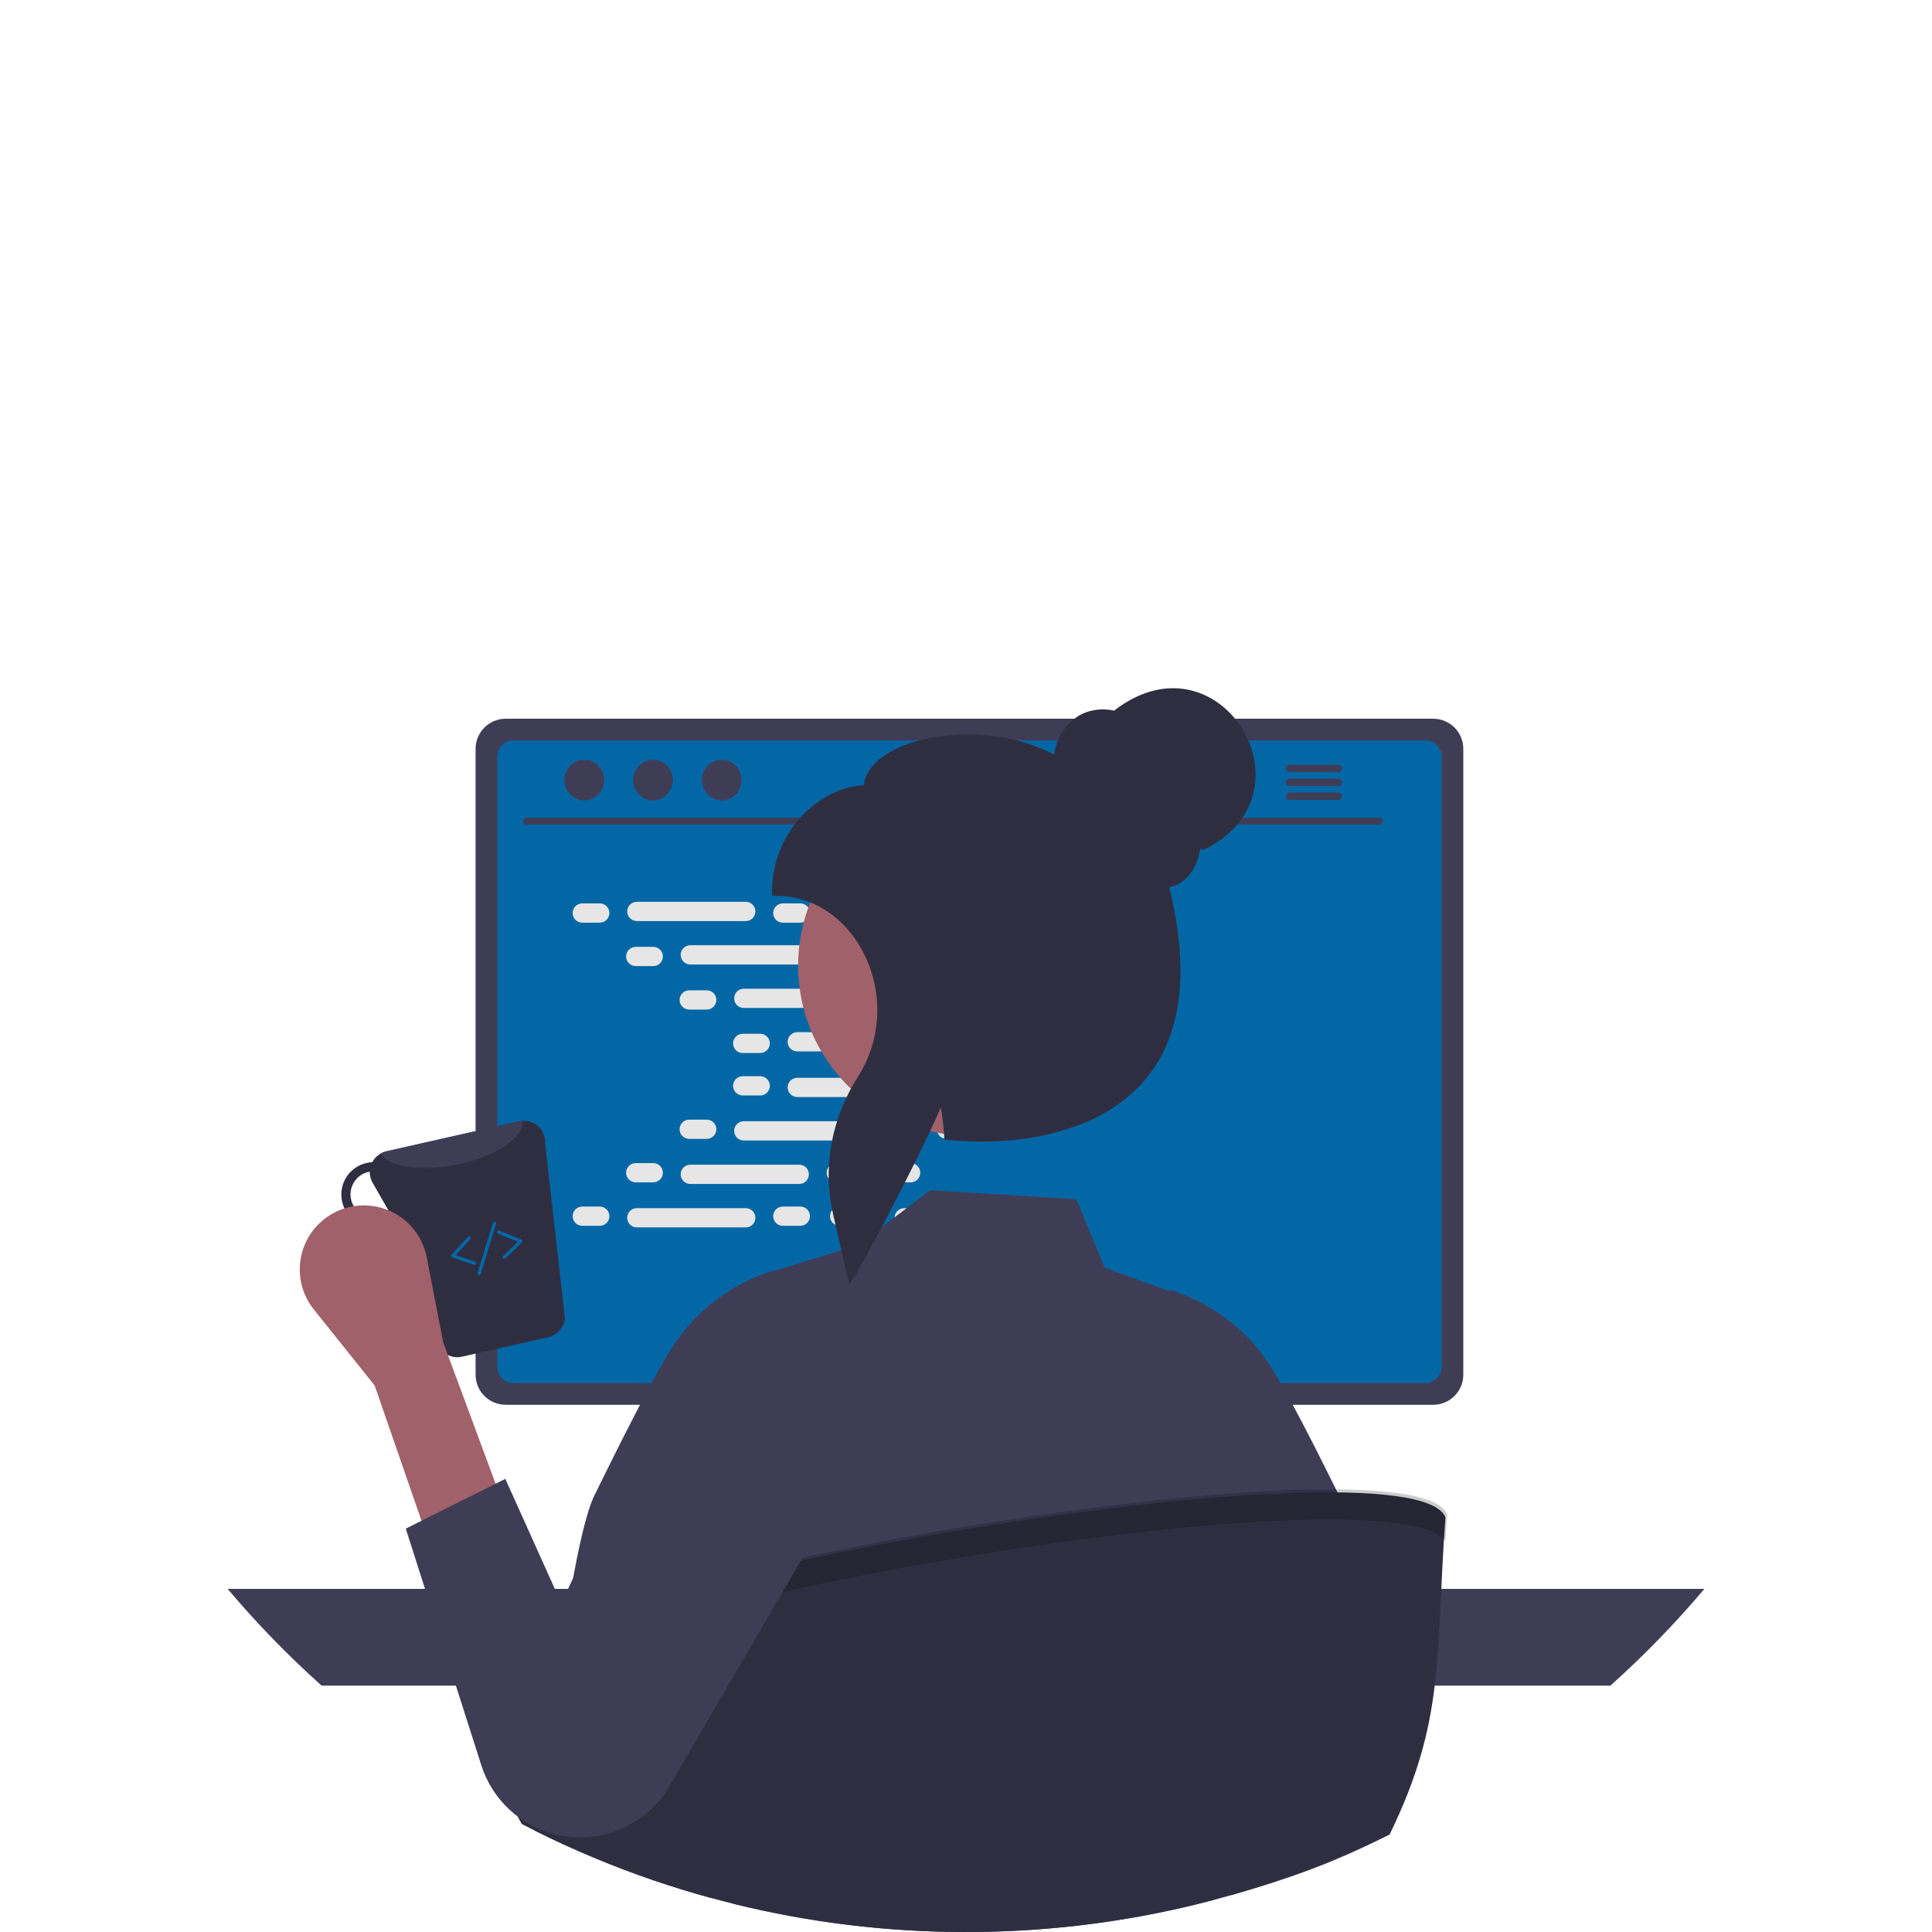
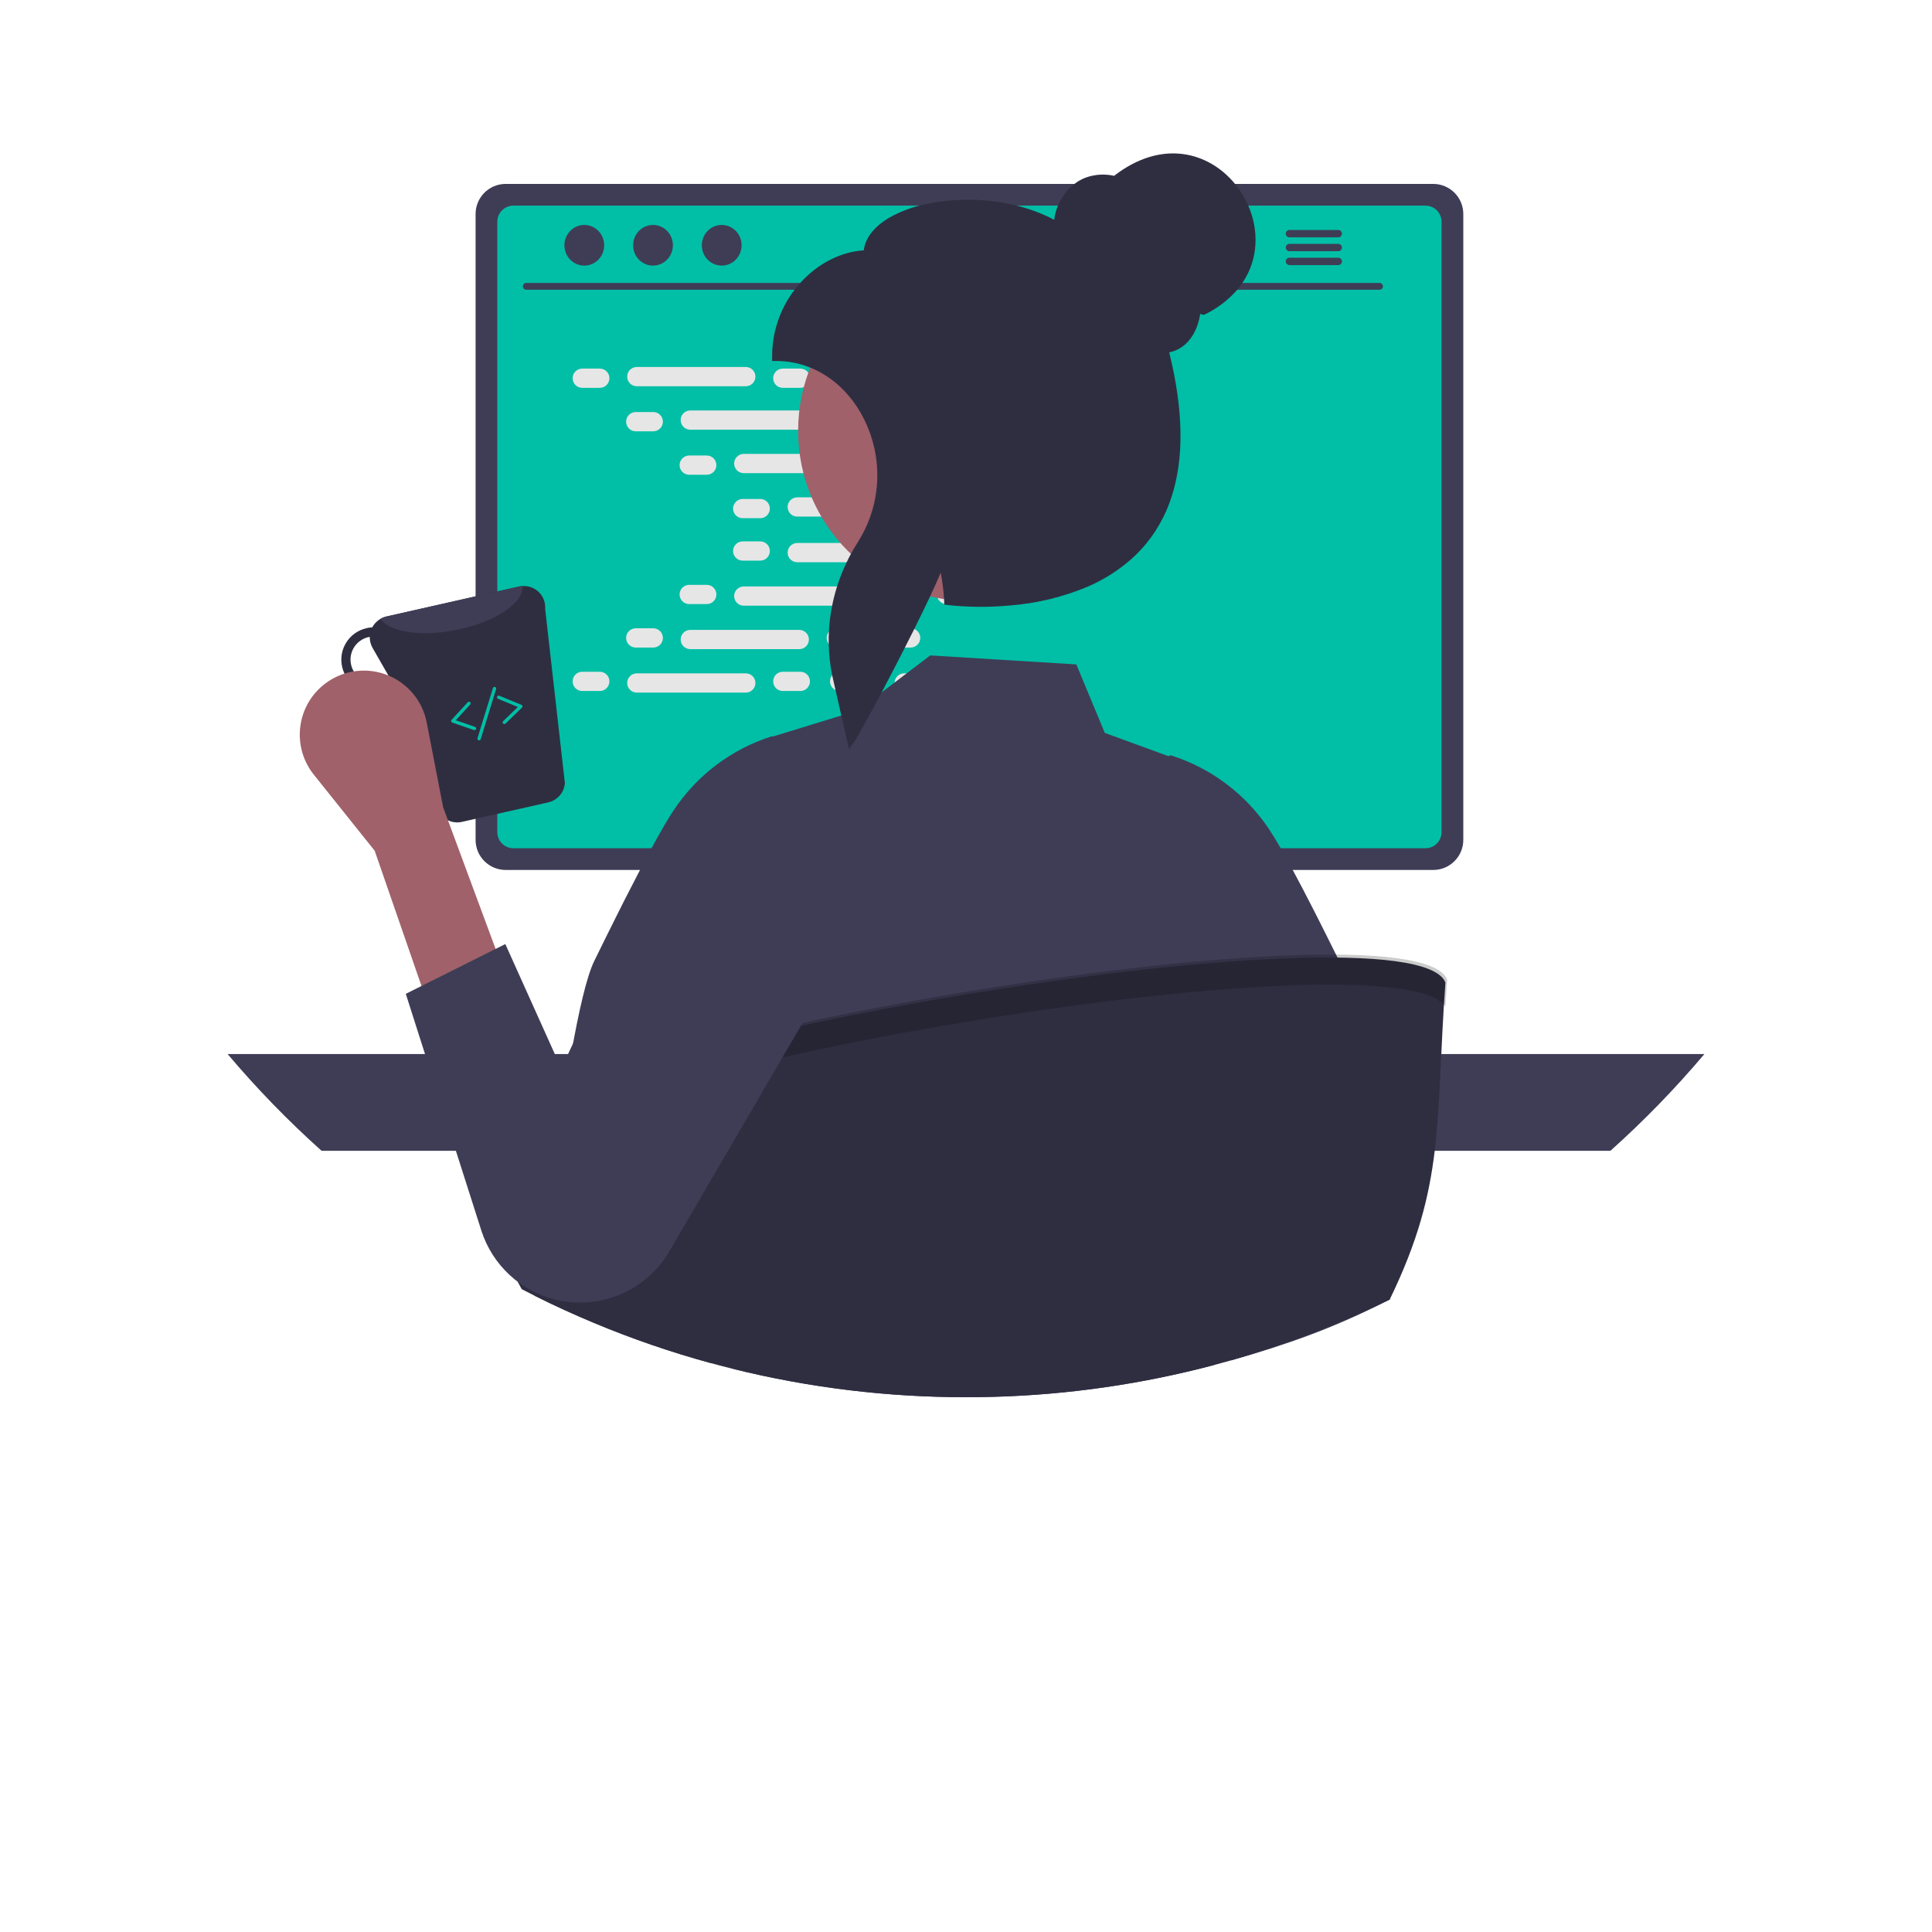
- <svg xmlns="http://www.w3.org/2000/svg" data-name="Layer 1" width="578" height="578" viewBox="0 0 578 578">
-   <path d="M889,450a287.861,287.861,0,0,1-68.09,186.34c-1.6,1.9-3.23,3.77-4.89,5.63a290.588,290.588,0,0,1-67.49,55.99q-8.67,5.205-17.72,9.81c-.61.31-1.23.62-1.84.92-.73.37-1.47.73-2.21,1.09A286.159,286.159,0,0,1,679.24,728q-2.55.72-5.11,1.4a288.588,288.588,0,0,1-65.84,9.49c-1.16.03-2.3.05-3.4.07-.39.01-.77.02-1.15.02-1.25.01-2.49.02-3.74.02a289.271,289.271,0,0,1-69.54-8.43q-3.42-.84-6.81-1.77a285.473,285.473,0,0,1-34.97-12.03q-9-3.75-17.68-8.09c-1.31-.66-2.62-1.32-3.91-2-.55-.27-1.09-.56-1.63-.84a290.458,290.458,0,0,1-81.65-64.06c-1.6-1.79-3.17-3.61-4.72-5.44a289.025,289.025,0,0,1,49.59-419.1c1.64-1.21,3.29-2.41,4.96-3.58q.495-.345.99-.69a286.753,286.753,0,0,1,97.1-43.85c1.98-.49,3.96-.95,5.96-1.38a291.798,291.798,0,0,1,114.68-2.01c1.99.37,3.98.75,5.96,1.16a287.281,287.281,0,0,1,97.1,39.43c.66.42,1.32.84,1.98,1.28,1.33.86,2.66,1.74,3.97,2.63A288.686,288.686,0,0,1,889,450Z" transform="translate(-311 -161)" fill="transparent" />
+ <svg xmlns="http://www.w3.org/2000/svg" data-name="Layer 1" width="578" height="578" viewBox="0 160 578 578">
  <path d="M527,599.51l-92.37,8.2-.99.09V213.66q.495-.345.99-.69a288.323,288.323,0,0,1,62.01-32.94l4.72,65.1.43,5.96,4.67,64.56L507.9,335.51l18.93,261.7Z" transform="translate(-311 -161)" fill="transparent" />
  <path d="M755.43,206.32c.66.42,1.32.84,1.98,1.28V607.8l-1.98-.18-91.37-8.11.17-2.3L683.16,335.51l1.44-19.86,4.67-64.56.43-5.96,4.95-68.27A287.687,287.687,0,0,1,755.43,206.32Z" transform="translate(-311 -161)" fill="transparent" />
  <path d="M755.43,206.32V613.26c0,7.81-5.38,14.16-12,14.16H446.63c-5.48,0-10.13-4.36-11.54-10.31a16.108,16.108,0,0,1-.46-3.85V212.97q-.495.345-.99.69c-1.67,1.17-3.32,2.37-4.96,3.58V613.26a22.919,22.919,0,0,0,6.18,16,17.06,17.06,0,0,0,7.78,4.66,15.118,15.118,0,0,0,3.99.53h296.8a15.249,15.249,0,0,0,4-.53c7.98-2.15,13.95-10.59,13.95-20.66V210.23c-1.31-.89-2.64-1.77-3.97-2.63C756.75,207.16,756.09,206.74,755.43,206.32Z" transform="translate(-311 -161)" fill="transparent" />
  <rect x="120.655" y="84.134" width="326.752" height="5.959" fill="transparent" />
  <path d="M531.73,169.12c1.98-.49,3.96-.95,5.96-1.38V329.55h-5.96Z" transform="translate(-311 -161)" fill="transparent" />
  <path d="M652.37,165.73c1.99.37,3.98.75,5.96,1.16V329.55h-5.96Z" transform="translate(-311 -161)" fill="transparent" />
  <path d="M795.65,597.21H404.34a26.82,26.82,0,0,0,0,53.64H795.65a26.76,26.76,0,0,0,20.12-9.11,27.096,27.096,0,0,0,3.02-4.18,25.54,25.54,0,0,0,1.75-3.56,26.803,26.803,0,0,0-24.89-36.79Z" transform="translate(-311 -161)" fill="transparent" />
  <rect x="122.642" y="154.649" width="324.766" height="19.863" fill="transparent" />
  <path d="M282.045,148.69h5.959a10.925,10.925,0,0,1,10.925,10.925v0a0,0,0,0,1,0,0h-27.809a0,0,0,0,1,0,0v0a10.925,10.925,0,0,1,10.925-10.925Z" fill="transparent" />
  <path d="M820.91,636.34a289.004,289.004,0,0,1-28.12,28.95H407.21a289.004,289.004,0,0,1-28.12-28.95Z" transform="translate(-311 -161)" fill="#3f3d56" />
  <path d="M632.28,536.07H567.36a3.175,3.175,0,0,0-1.03.16,3.448,3.448,0,0,0-2.43,3.3V642.09h71.85V539.53A3.463,3.463,0,0,0,632.28,536.07Zm-24.57,50.6a7.531,7.531,0,0,1-1.56,4.6,7.665,7.665,0,0,1-13.78-4.6v-11.9a7.67,7.67,0,0,1,15.34,0Z" transform="translate(-311 -161)" fill="#2f2e41" />
  <path d="M563.68,638.81v9.89a1.94,1.94,0,0,0,1.93,1.94h68.43a1.946,1.946,0,0,0,1.93-1.94v-9.89Z" transform="translate(-311 -161)" fill="#3f3d56" />
  <path d="M739.78,376.02H462.28a9.011,9.011,0,0,0-9,8.99V572.27a9.007,9.007,0,0,0,9,9h277.5a9.007,9.007,0,0,0,9-9V385.01A9.012,9.012,0,0,0,739.78,376.02Z" transform="translate(-311 -161)" fill="#3f3d56" />
-   <path d="M737.46,382.52H464.59a4.82,4.82,0,0,0-4.81,4.82V569.96a4.818,4.818,0,0,0,4.81,4.81H737.46a4.818,4.818,0,0,0,4.81-4.81V387.34A4.821,4.821,0,0,0,737.46,382.52Z" transform="translate(-311 -161)" fill="#0367a6" />
+   <path d="M737.46,382.52H464.59a4.82,4.82,0,0,0-4.81,4.82V569.96a4.818,4.818,0,0,0,4.81,4.81H737.46a4.818,4.818,0,0,0,4.81-4.81V387.34A4.821,4.821,0,0,0,737.46,382.52Z" transform="translate(-311 -161)" fill="#00bfa6" />
  <path d="M687.24,650.48l-2.52-11.97a2.992,2.992,0,0,0-1.86-2.17,2.894,2.894,0,0,0-1.06-.2H524.49a2.895,2.895,0,0,0-1.06.2,2.993,2.993,0,0,0-1.86,2.17l-2.52,11.97a2.987,2.987,0,0,0,2.92,3.6H684.31a2.948,2.948,0,0,0,2.32-1.11A2.985,2.985,0,0,0,687.24,650.48Z" transform="translate(-311 -161)" fill="#2f2e41" />
  <rect x="214.643" y="477.296" width="5" height="3" rx="0.488" fill="#3f3d56" />
  <rect x="224.643" y="477.296" width="5" height="3" rx="0.488" fill="#3f3d56" />
  <rect x="234.643" y="477.296" width="5" height="3" rx="0.488" fill="#3f3d56" />
  <rect x="244.643" y="477.296" width="5" height="3" rx="0.488" fill="#3f3d56" />
  <rect x="254.643" y="477.296" width="5" height="3" rx="0.488" fill="#3f3d56" />
  <rect x="264.643" y="477.296" width="5" height="3" rx="0.488" fill="#3f3d56" />
  <rect x="274.643" y="477.296" width="5" height="3" rx="0.488" fill="#3f3d56" />
  <rect x="284.643" y="477.296" width="5" height="3" rx="0.488" fill="#3f3d56" />
  <rect x="294.643" y="477.296" width="5" height="3" rx="0.488" fill="#3f3d56" />
  <rect x="304.643" y="477.296" width="5" height="3" rx="0.488" fill="#3f3d56" />
  <rect x="314.643" y="477.296" width="5" height="3" rx="0.488" fill="#3f3d56" />
  <rect x="324.643" y="477.296" width="5" height="3" rx="0.488" fill="#3f3d56" />
  <rect x="334.643" y="477.296" width="5" height="3" rx="0.488" fill="#3f3d56" />
  <rect x="344.643" y="477.296" width="5" height="3" rx="0.488" fill="#3f3d56" />
  <rect x="354.643" y="477.296" width="5" height="3" rx="0.488" fill="#3f3d56" />
  <rect x="364.643" y="477.296" width="5" height="3" rx="0.488" fill="#3f3d56" />
  <rect x="214.525" y="482.296" width="5" height="3" rx="0.488" fill="#3f3d56" />
  <rect x="224.525" y="482.296" width="5" height="3" rx="0.488" fill="#3f3d56" />
  <rect x="234.525" y="482.296" width="5" height="3" rx="0.488" fill="#3f3d56" />
  <rect x="244.525" y="482.296" width="5" height="3" rx="0.488" fill="#3f3d56" />
  <rect x="254.525" y="482.296" width="5" height="3" rx="0.488" fill="#3f3d56" />
  <rect x="264.525" y="482.296" width="5" height="3" rx="0.488" fill="#3f3d56" />
  <rect x="274.525" y="482.296" width="5" height="3" rx="0.488" fill="#3f3d56" />
  <rect x="284.525" y="482.296" width="5" height="3" rx="0.488" fill="#3f3d56" />
  <rect x="294.525" y="482.296" width="5" height="3" rx="0.488" fill="#3f3d56" />
  <rect x="304.525" y="482.296" width="5" height="3" rx="0.488" fill="#3f3d56" />
  <rect x="314.525" y="482.296" width="5" height="3" rx="0.488" fill="#3f3d56" />
  <rect x="324.525" y="482.296" width="5" height="3" rx="0.488" fill="#3f3d56" />
  <rect x="334.525" y="482.296" width="5" height="3" rx="0.488" fill="#3f3d56" />
  <rect x="344.525" y="482.296" width="5" height="3" rx="0.488" fill="#3f3d56" />
  <rect x="354.525" y="482.296" width="5" height="3" rx="0.488" fill="#3f3d56" />
  <rect x="364.525" y="482.296" width="5" height="3" rx="0.488" fill="#3f3d56" />
  <rect x="262.525" y="488.296" width="40" height="3" rx="0.488" fill="#3f3d56" />
  <path d="M723.748,407.677H468.425a1.016,1.016,0,0,1,0-2.031H723.748a1.016,1.016,0,0,1,0,2.031Z" transform="translate(-311 -161)" fill="#3f3d56" />
  <ellipse cx="174.805" cy="233.379" rx="5.95" ry="6.083" fill="#3f3d56" />
  <ellipse cx="195.361" cy="233.379" rx="5.95" ry="6.083" fill="#3f3d56" />
  <ellipse cx="215.917" cy="233.379" rx="5.95" ry="6.083" fill="#3f3d56" />
  <path d="M711.37,389.8h-14.6a1.105,1.105,0,0,0,0,2.21h14.6a1.105,1.105,0,0,0,0-2.21Z" transform="translate(-311 -161)" fill="#3f3d56" />
  <path d="M711.37,393.95h-14.6a1.105,1.105,0,0,0,0,2.21h14.6a1.105,1.105,0,0,0,0-2.21Z" transform="translate(-311 -161)" fill="#3f3d56" />
  <path d="M711.37,398.1h-14.6a1.105,1.105,0,0,0,0,2.21h14.6a1.105,1.105,0,0,0,0-2.21Z" transform="translate(-311 -161)" fill="#3f3d56" />
  <rect x="171.314" y="270.273" width="11.006" height="5.76" rx="2.88" fill="#e6e6e6" />
  <rect x="231.314" y="270.273" width="11.006" height="5.76" rx="2.88" fill="#e6e6e6" />
  <rect x="248.314" y="270.273" width="11.006" height="5.76" rx="2.88" fill="#e6e6e6" />
  <rect x="187.634" y="269.793" width="38.366" height="5.76" rx="2.88" fill="#e6e6e6" />
  <rect x="267.634" y="269.793" width="38.366" height="5.76" rx="2.88" fill="#e6e6e6" />
  <rect x="187.314" y="283.273" width="11.006" height="5.76" rx="2.88" fill="#e6e6e6" />
  <rect x="247.314" y="283.273" width="11.006" height="5.76" rx="2.88" fill="#e6e6e6" />
  <rect x="264.314" y="283.273" width="11.006" height="5.76" rx="2.88" fill="#e6e6e6" />
  <rect x="203.634" y="282.793" width="38.366" height="5.76" rx="2.88" fill="#e6e6e6" />
  <rect x="283.634" y="282.793" width="38.366" height="5.76" rx="2.88" fill="#e6e6e6" />
  <rect x="203.314" y="296.273" width="11.006" height="5.76" rx="2.88" fill="#e6e6e6" />
  <rect x="263.314" y="296.273" width="11.006" height="5.76" rx="2.88" fill="#e6e6e6" />
  <rect x="280.314" y="296.273" width="11.006" height="5.76" rx="2.88" fill="#e6e6e6" />
  <rect x="219.634" y="295.793" width="38.366" height="5.76" rx="2.88" fill="#e6e6e6" />
  <rect x="299.634" y="295.793" width="38.366" height="5.76" rx="2.88" fill="#e6e6e6" />
  <rect x="219.314" y="309.273" width="11.006" height="5.76" rx="2.88" fill="#e6e6e6" />
  <rect x="279.314" y="309.273" width="11.006" height="5.76" rx="2.88" fill="#e6e6e6" />
  <rect x="296.314" y="309.273" width="11.006" height="5.76" rx="2.88" fill="#e6e6e6" />
  <rect x="235.634" y="308.793" width="38.366" height="5.76" rx="2.88" fill="#e6e6e6" />
  <rect x="231.314" y="360.967" width="11.006" height="5.76" rx="2.88" fill="#e6e6e6" />
  <rect x="248.314" y="360.967" width="11.006" height="5.76" rx="2.88" fill="#e6e6e6" />
  <rect x="267.634" y="361.447" width="38.366" height="5.76" rx="2.88" fill="#e6e6e6" />
  <rect x="171.314" y="360.967" width="11.006" height="5.76" rx="2.88" fill="#e6e6e6" />
  <rect x="187.634" y="361.447" width="38.366" height="5.76" rx="2.88" fill="#e6e6e6" />
  <rect x="187.314" y="347.967" width="11.006" height="5.76" rx="2.88" fill="#e6e6e6" />
  <rect x="247.314" y="347.967" width="11.006" height="5.76" rx="2.88" fill="#e6e6e6" />
  <rect x="264.314" y="347.967" width="11.006" height="5.76" rx="2.88" fill="#e6e6e6" />
  <rect x="203.634" y="348.447" width="38.366" height="5.76" rx="2.88" fill="#e6e6e6" />
  <rect x="203.314" y="334.967" width="11.006" height="5.76" rx="2.88" fill="#e6e6e6" />
  <rect x="263.314" y="334.967" width="11.006" height="5.76" rx="2.88" fill="#e6e6e6" />
  <rect x="280.314" y="334.967" width="11.006" height="5.76" rx="2.88" fill="#e6e6e6" />
  <rect x="219.634" y="335.447" width="38.366" height="5.76" rx="2.88" fill="#e6e6e6" />
  <rect x="219.314" y="321.967" width="11.006" height="5.76" rx="2.88" fill="#e6e6e6" />
  <rect x="279.314" y="321.967" width="11.006" height="5.76" rx="2.88" fill="#e6e6e6" />
  <rect x="296.314" y="321.967" width="11.006" height="5.76" rx="2.88" fill="#e6e6e6" />
  <rect x="235.634" y="322.447" width="38.366" height="5.76" rx="2.88" fill="#e6e6e6" />
  <path d="M726.81,709.77c-.61.31-1.23.62-1.84.92-15.8,7.9-28.44,12.39-45.73,17.31-1.46-16.3-2.87-44.95-4.24-62.71-.36-4.61-.72-8.48-1.07-11.21a15.182,15.182,0,0,0-.88-4.25l.06,4.25.15,11.21.87,64.11a288.588,288.588,0,0,1-65.84,9.49c-1.16.03-2.3.05-3.4.07-.39.01-.77.02-1.15.02-1.25.01-2.49.02-3.74.02a289.271,289.271,0,0,1-69.54-8.43c.49-16.13.98-44.46,1.45-65.28.1-4.07.19-7.86.29-11.21.19-7.16.39-12.32.58-14.05a4.361,4.361,0,0,0-.39.97,97.154,97.154,0,0,0-1.89,13.08c-.35,3.35-.7,7.14-1.05,11.21-1.86,21.63-3.8,51.04-5.8,63.51a285.473,285.473,0,0,1-34.97-12.03q-9-3.75-17.68-8.09c1.1-7.2,2.25-15.27,3.43-23.64.92-6.49,1.87-13.16,2.84-19.75,1.5-10.18,3.04-20.16,4.6-28.95,2.28-12.84,4.62-23.16,6.94-27.9,2.2-4.5,4.4-8.94,6.53-13.19.74-1.49,1.48-2.96,2.2-4.39.17-.34.34-.67.51-1,1.53-3.01,3.01-5.89,4.42-8.59,1.21-2.31,2.36-4.49,3.45-6.5,2.64-4.88,4.88-8.77,6.54-11.23a55.257,55.257,0,0,1,29.28-22.21l.3-.08.21.09,20.45-6.28,2.99-.92,2.01-.62,7.08-5.39,3.85-2.93,3.61-2.75,7.06-5.37,43.71,2.69,8.51,20.49,19.06,6.97.33-.15.29-.12.3.08a55.306,55.306,0,0,1,29.28,22.21c.94,1.41,2.08,3.27,3.37,5.52,1.1,1.91,2.3,4.09,3.6,6.5,1.85,3.43,3.87,7.3,6.01,11.49.47.92.95,1.86,1.43,2.81q1.335,2.64,2.71,5.39c2.13,4.25,4.33,8.69,6.53,13.2,1.91,3.91,3.84,11.95,5.74,22.18,1.57,8.5,3.13,18.52,4.64,28.95,1.98,13.52-.13,29.71,1.66,42.15C726.58,708.23,726.7,709,726.81,709.77Z" transform="translate(-311 -161)" fill="#3f3d56" />
  <circle cx="289.615" cy="288.888" r="50.836" fill="#a0616a" />
  <path d="M684.45,382.52a26.608,26.608,0,0,0-3.97-6.5c-7.72-9.43-21.76-13.58-36.17-2.42a15.279,15.279,0,0,0-8.35.48,12.91,12.91,0,0,0-3.52,1.94,15.97,15.97,0,0,0-4.94,6.5,15.522,15.522,0,0,0-1.1,4.23,50.565,50.565,0,0,0-11.23-4.23,60.34,60.34,0,0,0-29.13,0,36.544,36.544,0,0,0-8.78,3.48c-4.68,2.7-7.37,6.11-7.85,9.9-6.75.38-13.77,3.93-19,9.75-.59.65-1.16,1.33-1.69,2.03A32.709,32.709,0,0,0,542,427.73V429h1.27a26.87,26.87,0,0,1,10.15,1.98,27.585,27.585,0,0,1,5.89,3.25,28.764,28.764,0,0,1,3.37,2.8,33.483,33.483,0,0,1,6.12,8.05,37.459,37.459,0,0,1,4.08,24.71,36.2,36.2,0,0,1-1.52,5.76,37.584,37.584,0,0,1-3.71,7.63c-.06.09-.11.18-.17.27-.67,1.07-1.31,2.16-1.91,3.26-.45.82-.87,1.66-1.26,2.5a51.957,51.957,0,0,0-2.88,7.24,53.586,53.586,0,0,0-2.44,13.54c-.07,1.22-.09,2.44-.05,3.66a51.979,51.979,0,0,0,1.03,9.36c.09.42.18.83.27,1.25l.73,3.19,1.73,7.61,1.2,5.24,1.11,4.86,1.64-2.35c.56-.8,1.97-3.26,3.86-6.74,1.25-2.27,2.7-4.98,4.27-7.94,2.19-4.15,4.59-8.78,6.94-13.4.95-1.87,1.89-3.73,2.8-5.55,1.72-3.45,3.34-6.78,4.73-9.74,1.28-2.73,2.37-5.15,3.18-7.09.25,1.27.46,2.56.62,3.86.18,1.32.31,2.66.38,4,.02.2.03.41.04.61l.04.82.01.24,1.06.14a93.022,93.022,0,0,0,18.4.14h.01a74.862,74.862,0,0,0,23.56-5.71,49.257,49.257,0,0,0,11.8-7.24,41.3,41.3,0,0,0,4.66-4.52c.36-.41.71-.82,1.05-1.24a41.125,41.125,0,0,0,5.05-7.9,41.802,41.802,0,0,0,2.34-5.76c3.84-11.63,3.62-26.14-.66-43.38a9.923,9.923,0,0,0,3.27-1.26c3.14-1.89,5.32-5.64,6-10.22l1.08.29a30.104,30.104,0,0,0,10.01-7.54,24.115,24.115,0,0,0,1.54-2.03C687.58,398.45,687.62,389.81,684.45,382.52Z" transform="translate(-311 -161)" fill="#2f2e41" />
  <polygon points="206.32 475.296 214.817 442.504 222.32 470.8 206.32 475.296" opacity="0.2" />
  <path d="M743.43,614.93c-3.04,41.88.11,60.32-16.67,94.85A286.159,286.159,0,0,1,679.24,728q-2.55.72-5.11,1.4a288.588,288.588,0,0,1-65.84,9.49c-1.16.03-2.3.05-3.4.07-.39.01-.77.02-1.15.02-1.25.01-2.49.02-3.74.02a289.271,289.271,0,0,1-69.54-8.43q-3.42-.84-6.81-1.77a285.473,285.473,0,0,1-34.97-12.03q-9-3.75-17.68-8.09c-1.31-.66-2.62-1.32-3.91-2-6.63-11.66-10.4-25.84-10.48-42.88C461.2,634.44,733.29,589.61,743.43,614.93Z" transform="translate(-311 -161)" fill="#2f2e41" />
  <path d="M743.422,622.102c.155-2.593.329-5.271.531-8.06-10.14-25.32-282.23,19.51-286.82,48.87.013,2.692.128,5.304.321,7.855C468.57,641.789,727.059,599.181,743.422,622.102Z" transform="translate(-311 -161)" opacity="0.2" />
  <path d="M474.096,503.152a6.365,6.365,0,0,0-6.753-6.816,5.854,5.854,0,0,0-1.005.126l-39.762,8.983a6.548,6.548,0,0,0-4.209,3.235,8.184,8.184,0,0,0-1.727.251,9.661,9.661,0,0,0,4.271,18.845,9.794,9.794,0,0,0,3.895-1.884l13.474,37.941a6.329,6.329,0,0,0,6.941,3.046l25.849-5.842A6.416,6.416,0,0,0,480,555.32Zm-49.781,21.923a6.91,6.91,0,0,1-3.078-13.474c.126-.031.251,0,.377-.031a6.506,6.506,0,0,0,.848,3.266l4.931,8.606A6.505,6.505,0,0,1,424.314,525.074Z" transform="translate(-311 -161)" fill="#2f2e41" />
  <path d="M467.343,496.336c.377,5.025-8.229,10.804-19.755,13.097-10.585,2.167-20.07.659-22.739-3.298a6.025,6.025,0,0,1,1.728-.691l39.762-8.983A5.854,5.854,0,0,1,467.343,496.336Z" transform="translate(-311 -161)" fill="#3f3d56" />
  <path d="M439.843,623.905,462.177,612.738l-18.611-50.251-4.905-25.342a19.161,19.161,0,0,0-31.282-10.907h0a19.161,19.161,0,0,0-2.493,26.518l18.207,22.759Z" transform="translate(-311 -161)" fill="#a0616a" />
  <path d="M462.177,603.433l-29.778,14.889,22.599,70.809A30.977,30.977,0,0,0,477.333,709.847h0a30.977,30.977,0,0,0,33.737-14.197l59.925-102.714a31.62,31.62,0,0,0-10.196-42.982h0a31.62,31.62,0,0,0-45.296,12.765l-36.576,77.936Z" transform="translate(-311 -161)" fill="#3f3d56" />
-   <path d="M452.967,539.441a.496.496,0,0,1-.163-.027l-6.501-2.238a.499.499,0,0,1-.206-.811l4.835-5.265a.5.5,0,1,1,.736.676l-4.319,4.702,5.779,1.99a.5.5,0,0,1-.163.973Z" transform="translate(-311 -161)" fill="#0367a6" />
-   <path d="M461.878,537.617a.5.5,0,0,1-.348-.859l4.395-4.249-5.903-2.433a.5.5,0,1,1,.381-.924l6.609,2.724a.5.5,0,0,1,.157.821l-4.943,4.779A.5.5,0,0,1,461.878,537.617Z" transform="translate(-311 -161)" fill="#0367a6" />
-   <path d="M454.332,542.5a.482.482,0,0,1-.147-.022.5.5,0,0,1-.331-.625l4.615-15a.5.5,0,0,1,.956.295l-4.615,15A.5.5,0,0,1,454.332,542.5Z" transform="translate(-311 -161)" fill="#0367a6" />
+   <path d="M452.967,539.441a.496.496,0,0,1-.163-.027l-6.501-2.238a.499.499,0,0,1-.206-.811l4.835-5.265a.5.5,0,1,1,.736.676l-4.319,4.702,5.779,1.99a.5.5,0,0,1-.163.973Z" transform="translate(-311 -161)" fill="#00bfa6" />
+   <path d="M461.878,537.617a.5.5,0,0,1-.348-.859l4.395-4.249-5.903-2.433a.5.5,0,1,1,.381-.924l6.609,2.724a.5.5,0,0,1,.157.821l-4.943,4.779A.5.5,0,0,1,461.878,537.617Z" transform="translate(-311 -161)" fill="#00bfa6" />
+   <path d="M454.332,542.5a.482.482,0,0,1-.147-.022.5.5,0,0,1-.331-.625l4.615-15a.5.5,0,0,1,.956.295l-4.615,15A.5.5,0,0,1,454.332,542.5Z" transform="translate(-311 -161)" fill="#00bfa6" />
</svg>
